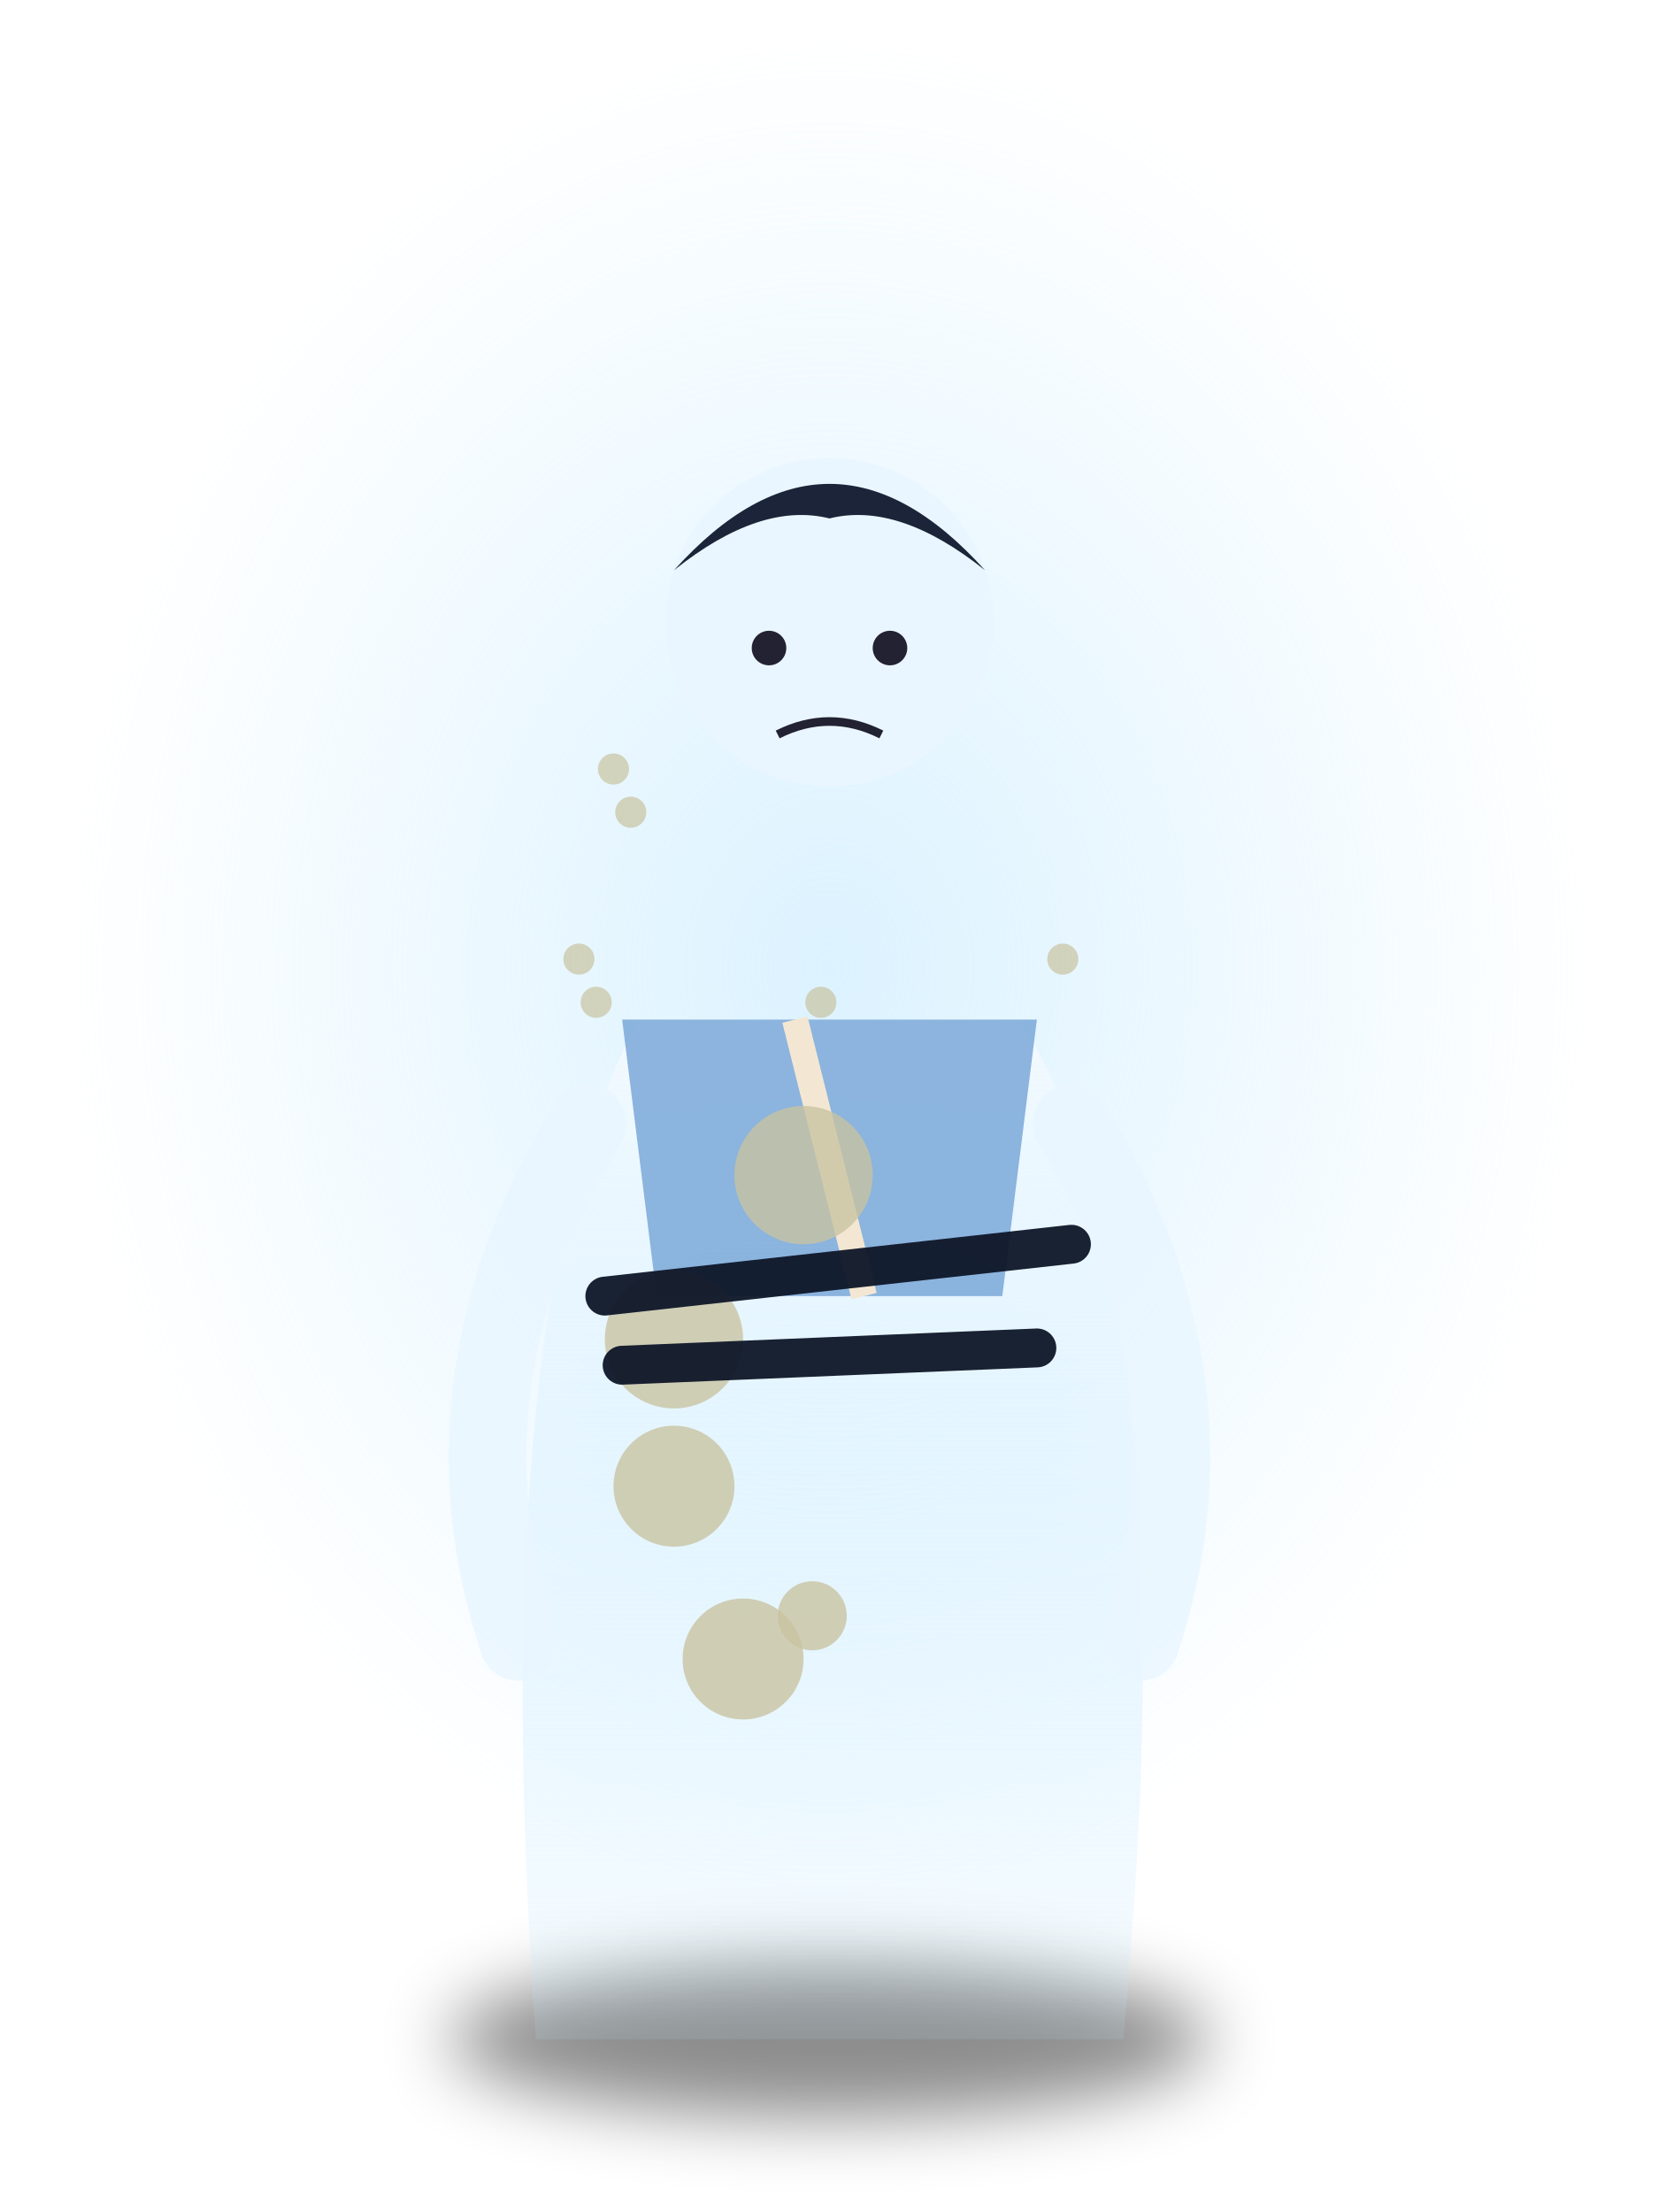
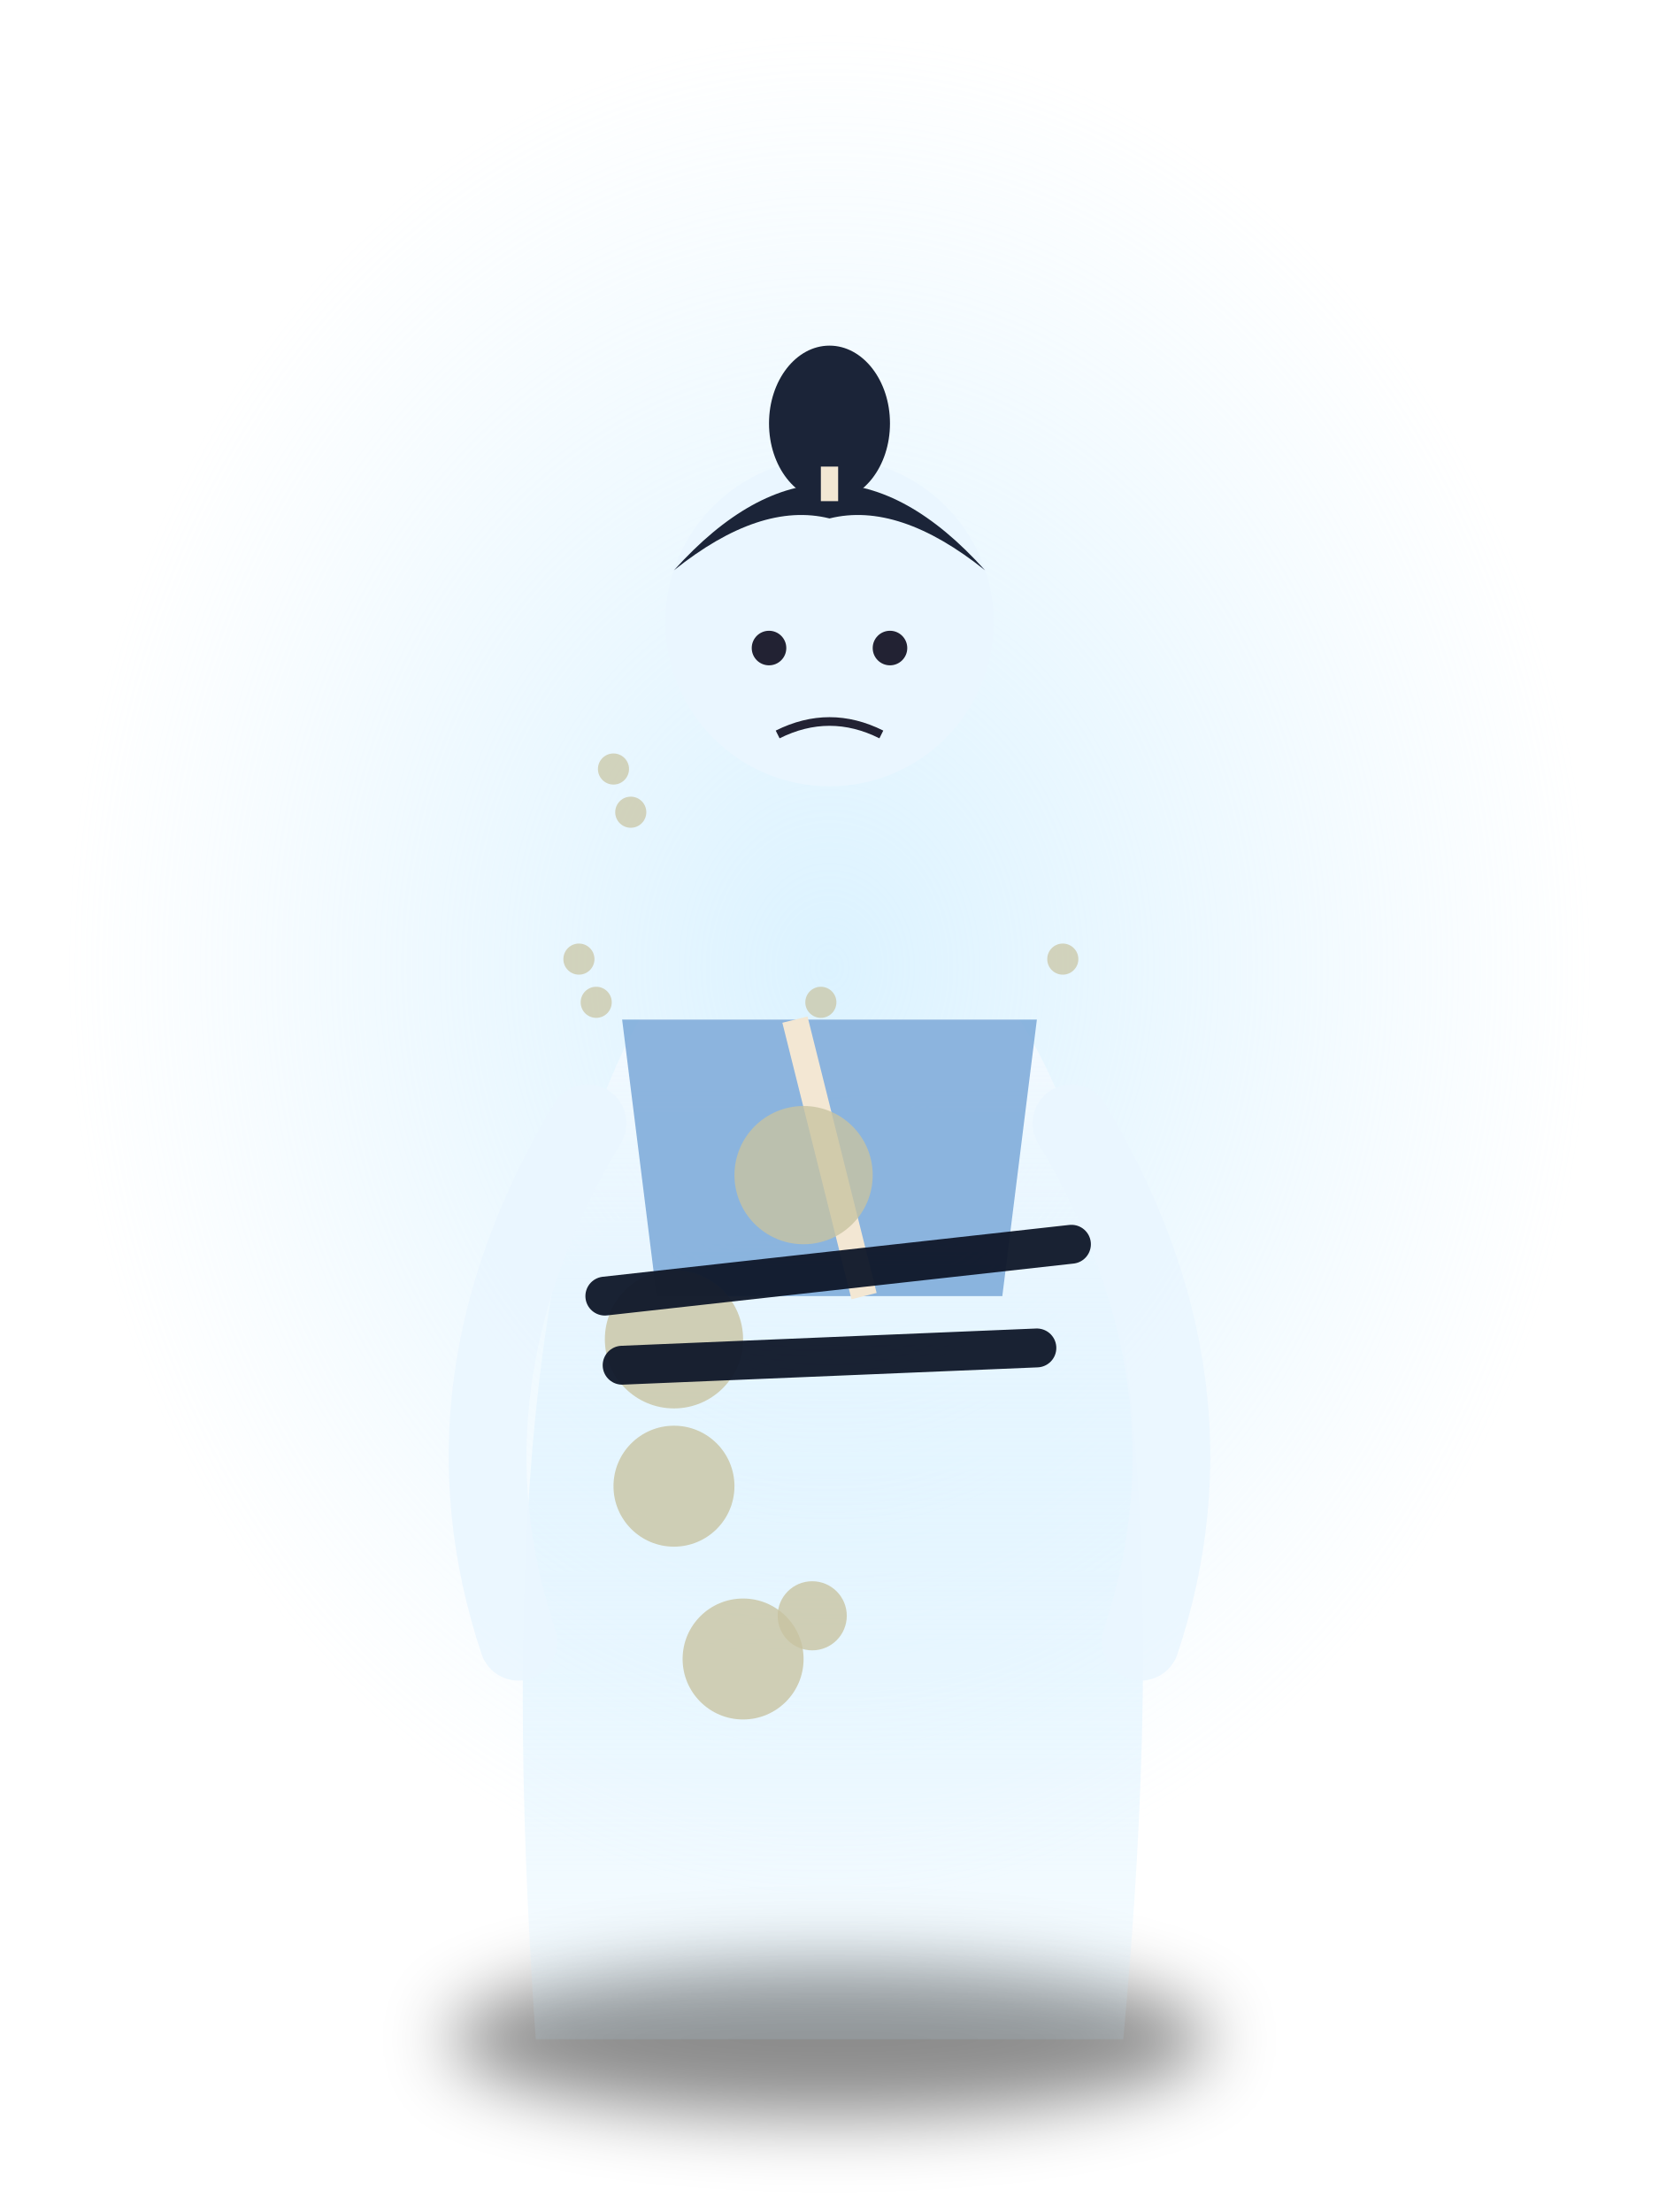
<svg xmlns="http://www.w3.org/2000/svg" width="192" height="256" viewBox="0 0 192 256">
  <defs>
    <radialGradient id="aura">
      <stop offset="0" stop-color="#BFE8FF" stop-opacity="0.55" />
      <stop offset="1" stop-color="#BFE8FF" stop-opacity="0" />
    </radialGradient>
    <linearGradient id="gown" x1="0" y1="0" x2="0" y2="1">
      <stop offset="0" stop-color="#F4FAFF" stop-opacity="0.95" />
      <stop offset="1" stop-color="#BFE8FF" stop-opacity="0.12" />
    </linearGradient>
    <filter id="blur4" x="-50%" y="-50%" width="200%" height="200%">
      <feGaussianBlur stdDeviation="4" />
    </filter>
    <filter id="blur2" x="-50%" y="-50%" width="200%" height="200%">
      <feGaussianBlur stdDeviation="2" />
    </filter>
    <filter id="blur8" x="-80%" y="-80%" width="260%" height="260%">
      <feGaussianBlur stdDeviation="8" />
    </filter>
  </defs>
  <ellipse cx="96" cy="112" rx="88" ry="110" fill="url(#aura)" />
  <ellipse cx="96" cy="236" rx="44" ry="9" fill="#000" opacity="0.45" filter="url(#blur4)" />
  <path d="M62,236 Q56,150 74,118 L118,118 Q138,150 130,236 Z" fill="url(#gown)" />
  <path d="M72,118 L120,118 L116,150 L76,150 Z" fill="#7AA8D8" opacity=".85" />
  <path d="M92,118 L100,150" stroke="#F3E7D3" stroke-width="3" />
  <circle cx="96" cy="72" r="19" fill="#EAF6FF" />
  <path d="M78,66 Q96,46 114,66 Q104,58 96,60 Q88,58 78,66" fill="#1B2438" />
  <circle cx="89" cy="75" r="2" fill="#223" />
  <circle cx="103" cy="75" r="2" fill="#223" />
  <path d="M90,85 q6,-3 12,0" stroke="#223" fill="none" />
  <path d="M68,130 Q50,160 60,190" stroke="#EAF6FF" stroke-width="9" fill="none" stroke-linecap="round" opacity=".9" />
  <path d="M124,130 Q142,160 132,190" stroke="#EAF6FF" stroke-width="9" fill="none" stroke-linecap="round" opacity=".9" />
+   <ellipse cx="96" cy="49" rx="7" ry="9" fill="#1B2438" />
+   <path d="M96,58 L96,54" stroke="#F3E7D3" stroke-width="2" />
  <circle cx="94" cy="187" r="4" fill="#C8C3A0" opacity=".78" />
  <circle cx="86" cy="192" r="7" fill="#C8C3A0" opacity=".78" />
  <circle cx="78" cy="155" r="8" fill="#C8C3A0" opacity=".78" />
  <circle cx="93" cy="136" r="8" fill="#C8C3A0" opacity=".78" />
  <circle cx="78" cy="172" r="7" fill="#C8C3A0" opacity=".78" />
  <path d="M70,150 L124,144 M72,158 L120,156" stroke="#0F1729" stroke-width="4.5" stroke-linecap="round" opacity="0.95" />
  <circle cx="95" cy="116" r="1.8" fill="#C8C3A0" opacity=".7" />
  <circle cx="73" cy="94" r="1.8" fill="#C8C3A0" opacity=".7" />
  <circle cx="69" cy="116" r="1.8" fill="#C8C3A0" opacity=".7" />
  <circle cx="71" cy="89" r="1.8" fill="#C8C3A0" opacity=".7" />
  <circle cx="123" cy="111" r="1.8" fill="#C8C3A0" opacity=".7" />
  <circle cx="67" cy="111" r="1.8" fill="#C8C3A0" opacity=".7" />
</svg>
